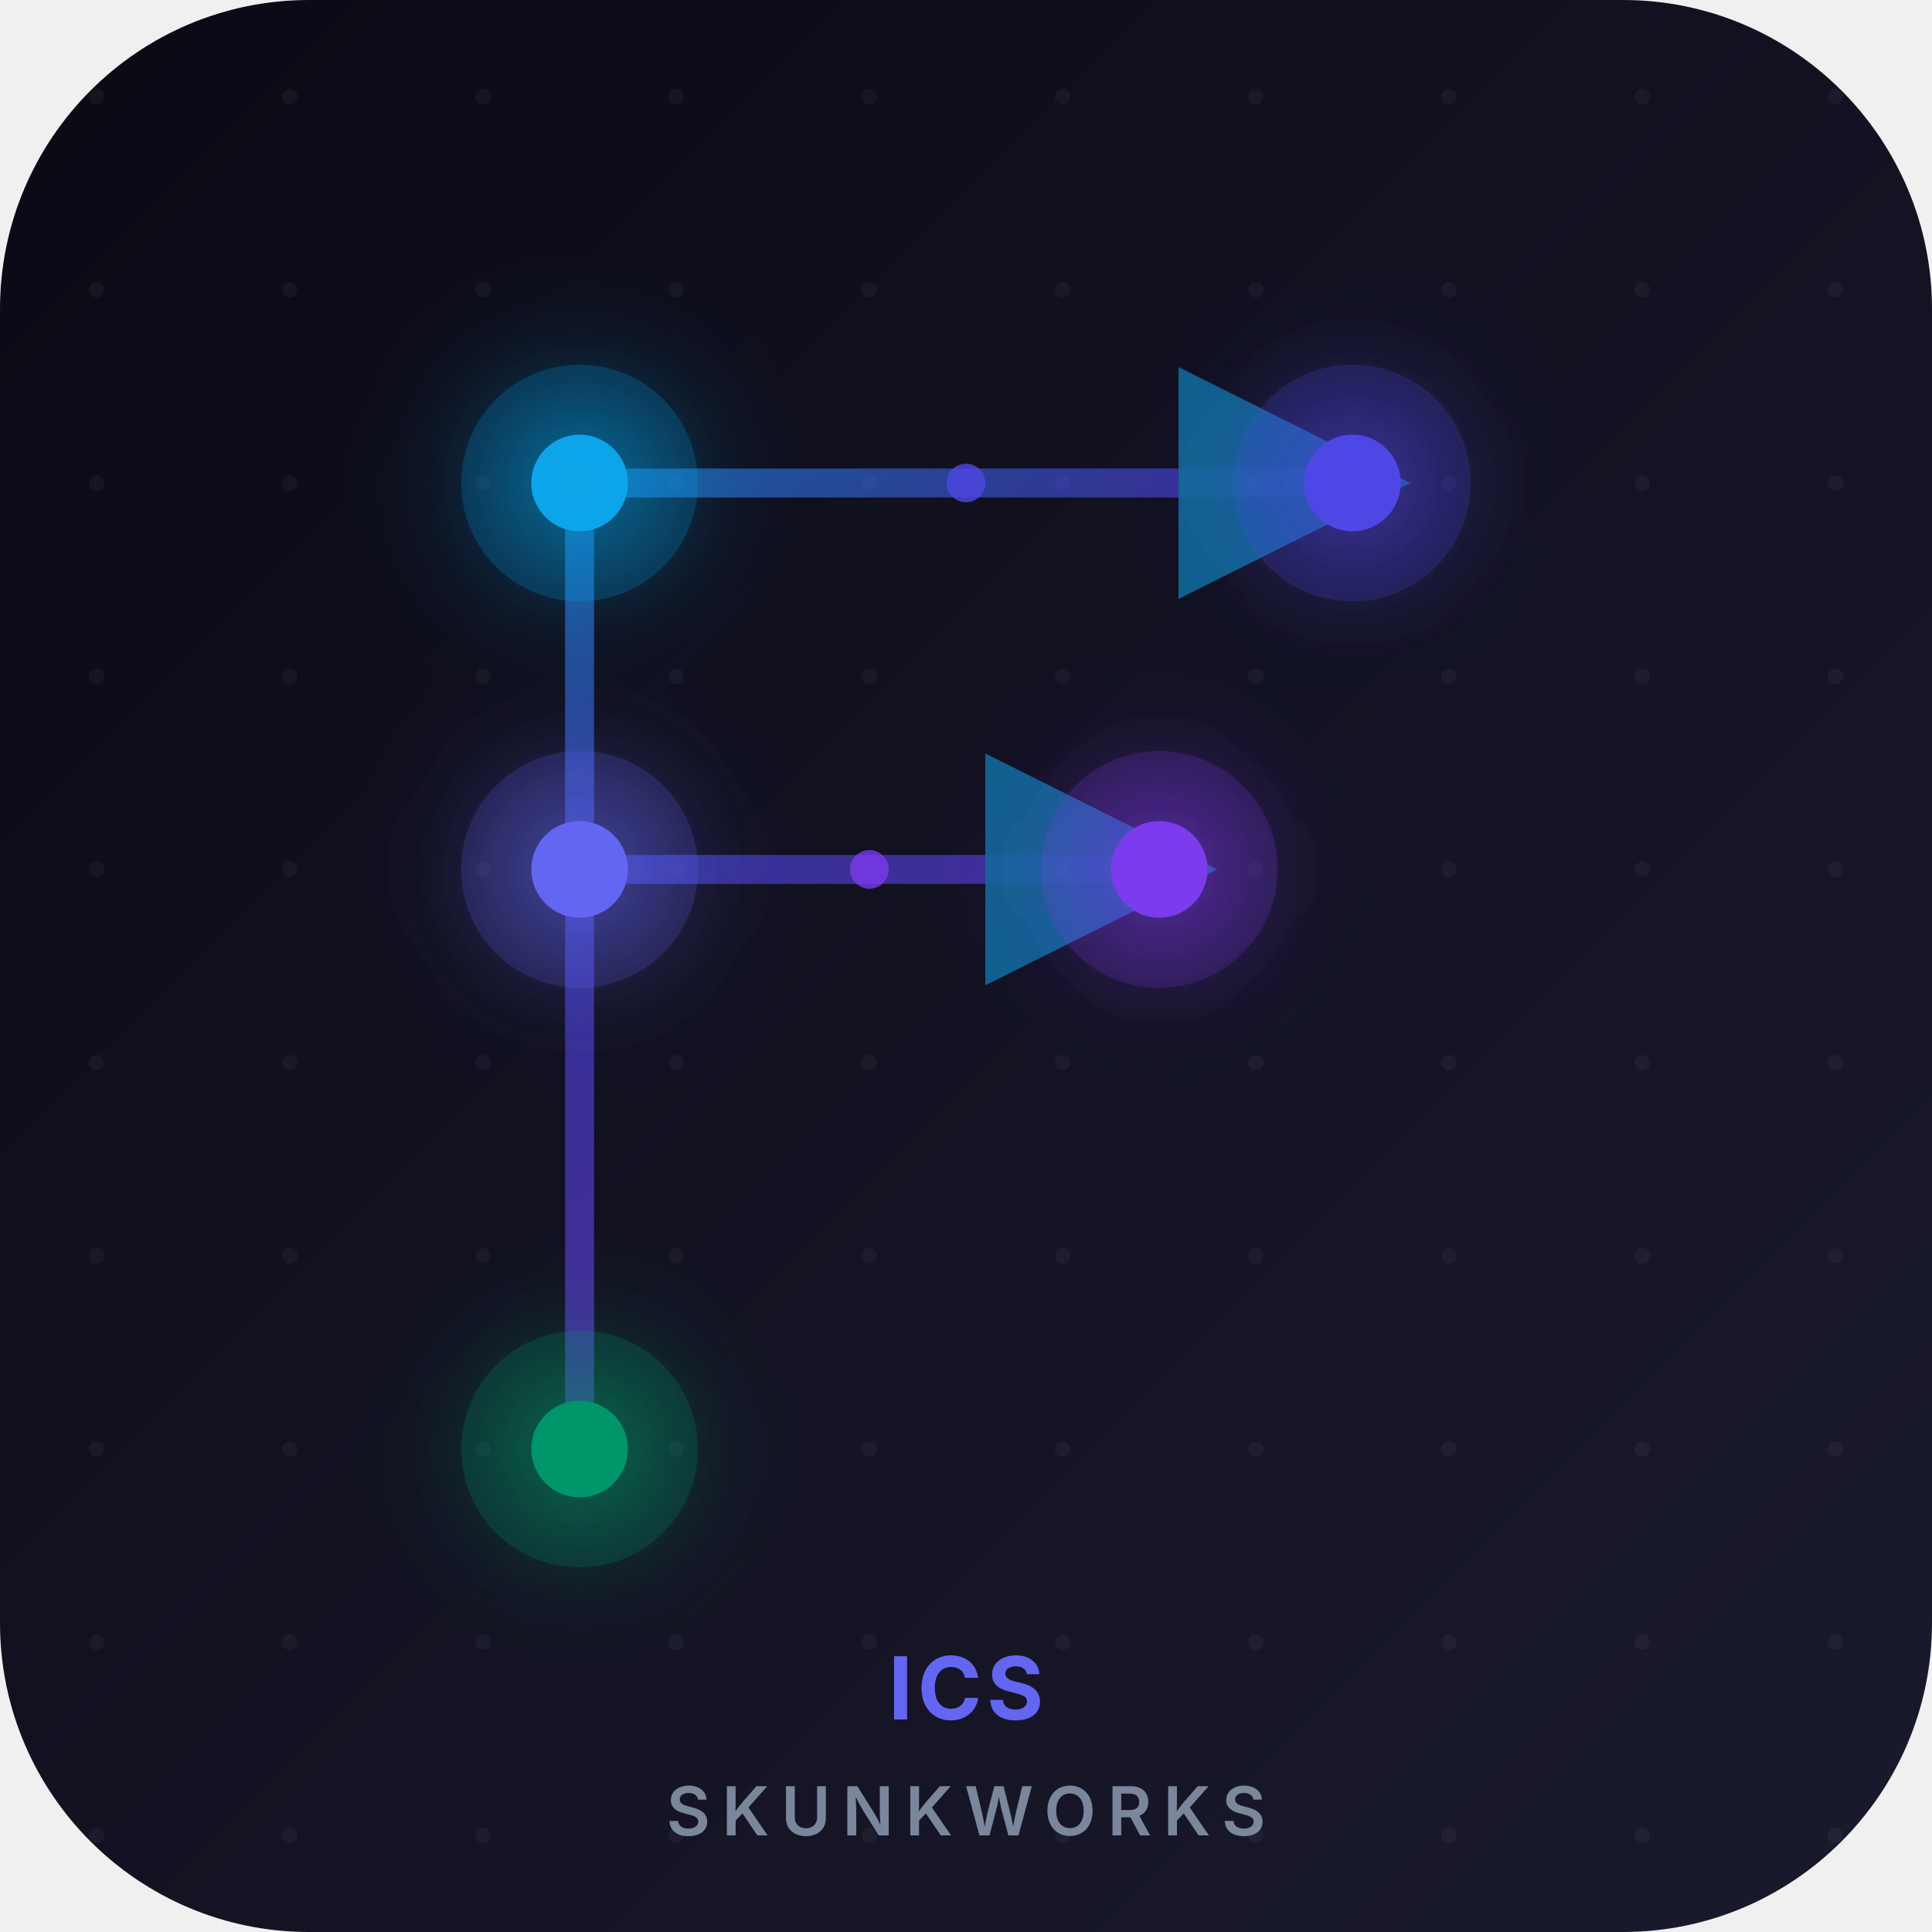
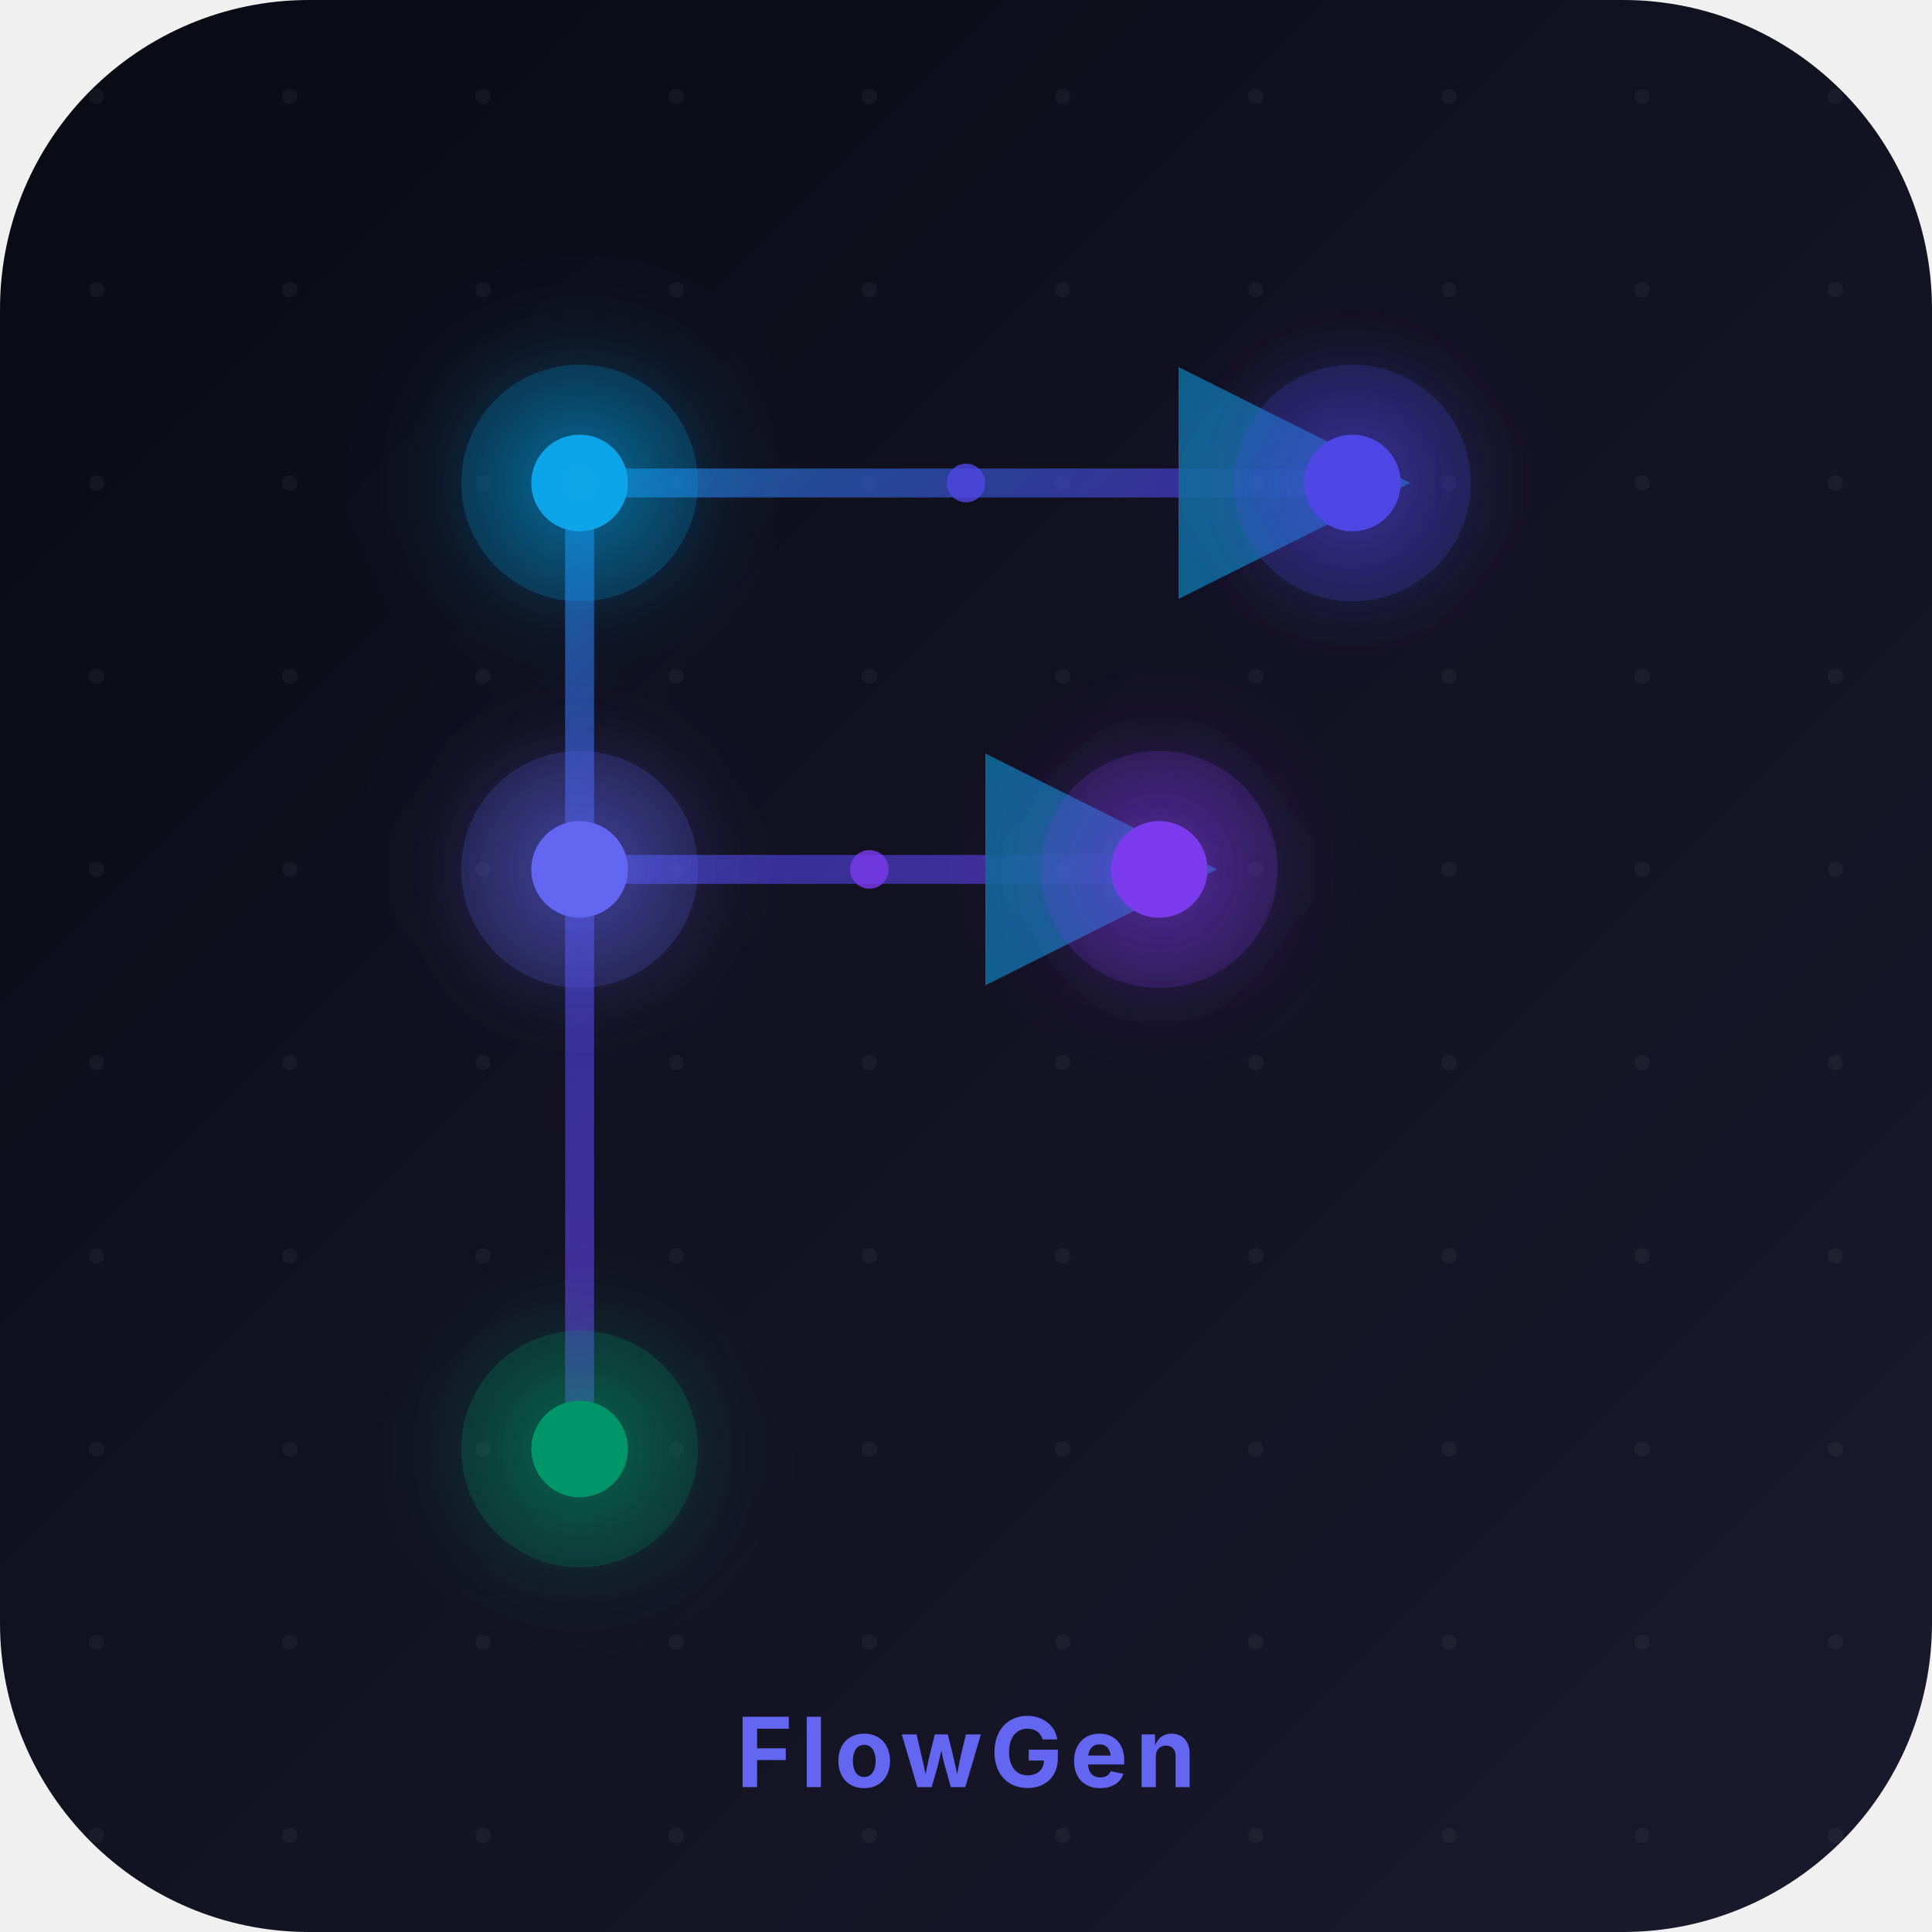
<svg xmlns="http://www.w3.org/2000/svg" width="200" height="200" viewBox="0 0 200 200" fill="none">
  <defs>
    <linearGradient id="bg" x1="0" y1="0" x2="200" y2="200" gradientUnits="userSpaceOnUse">
      <stop offset="0%" stop-color="#0a0a15" />
      <stop offset="100%" stop-color="#1a1a2e" />
    </linearGradient>
    <linearGradient id="mainGrad" x1="50" y1="40" x2="150" y2="160" gradientUnits="userSpaceOnUse">
      <stop offset="0%" stop-color="#0EA5E9" />
      <stop offset="35%" stop-color="#4F46E5" />
      <stop offset="70%" stop-color="#7C3AED" />
      <stop offset="100%" stop-color="#059669" />
    </linearGradient>
    <filter id="glow" x="-50%" y="-50%" width="200%" height="200%">
      <feGaussianBlur stdDeviation="6" result="blur" />
      <feMerge>
        <feMergeNode in="blur" />
        <feMergeNode in="SourceGraphic" />
      </feMerge>
    </filter>
    <marker id="arrow" markerWidth="8" markerHeight="8" refX="6" refY="4" orient="auto">
      <path d="M0,0 L8,4 L0,8 Z" fill="url(#mainGrad)" opacity="0.9" />
    </marker>
  </defs>
  <rect width="200" height="200" rx="32" fill="url(#bg)" />
  <pattern id="grid" width="20" height="20" patternUnits="userSpaceOnUse">
    <circle cx="10" cy="10" r="0.8" fill="white" opacity="0.04" />
  </pattern>
  <rect width="200" height="200" fill="url(#grid)" />
  <g opacity="0.6">
    <line x1="60" y1="50" x2="60" y2="150" stroke="url(#mainGrad)" stroke-width="3" stroke-linecap="round" />
    <line x1="60" y1="50" x2="140" y2="50" stroke="url(#mainGrad)" stroke-width="3" stroke-linecap="round" marker-end="url(#arrow)" />
    <line x1="60" y1="90" x2="120" y2="90" stroke="url(#mainGrad)" stroke-width="3" stroke-linecap="round" marker-end="url(#arrow)" />
  </g>
  <g filter="url(#glow)">
    <circle cx="60" cy="50" r="11" fill="#0EA5E9" opacity="0.2" stroke="#0EA5E9" stroke-width="2.5" />
    <circle cx="60" cy="50" r="5" fill="#0EA5E9" />
    <circle cx="140" cy="50" r="11" fill="#4F46E5" opacity="0.2" stroke="#4F46E5" stroke-width="2.5" />
    <circle cx="140" cy="50" r="5" fill="#4F46E5" />
    <circle cx="60" cy="90" r="11" fill="#6366F1" opacity="0.2" stroke="#6366F1" stroke-width="2.5" />
    <circle cx="60" cy="90" r="5" fill="#6366F1" />
    <circle cx="120" cy="90" r="11" fill="#7C3AED" opacity="0.2" stroke="#7C3AED" stroke-width="2.5" />
    <circle cx="120" cy="90" r="5" fill="#7C3AED" />
    <circle cx="60" cy="150" r="11" fill="#059669" opacity="0.2" stroke="#059669" stroke-width="2.5" />
    <circle cx="60" cy="150" r="5" fill="#059669" />
  </g>
  <g opacity="0.8">
    <circle cx="60" cy="50" r="2" fill="#0EA5E9">
      <animate attributeName="cy" values="50;150" dur="3s" repeatCount="indefinite" />
      <animate attributeName="opacity" values="1;0" dur="3s" repeatCount="indefinite" />
    </circle>
    <circle cx="100" cy="50" r="2" fill="#4F46E5">
      <animate attributeName="cx" values="60;140" dur="2.5s" repeatCount="indefinite" />
      <animate attributeName="opacity" values="1;0" dur="2.5s" repeatCount="indefinite" />
    </circle>
    <circle cx="90" cy="90" r="2" fill="#7C3AED">
      <animate attributeName="cx" values="60;120" dur="2s" repeatCount="indefinite" />
      <animate attributeName="opacity" values="1;0" dur="2s" repeatCount="indefinite" />
    </circle>
  </g>
-   <text x="100" y="178" text-anchor="middle" font-family="system-ui, -apple-system, sans-serif" font-size="9" font-weight="700" fill="#6366F1" letter-spacing="0.5">ICS</text>
-   <text x="100" y="190" text-anchor="middle" font-family="system-ui, -apple-system, sans-serif" font-size="7" font-weight="600" fill="#94a3b8" letter-spacing="1.2" opacity="0.8">SKUNKWORKS</text>
+   <text x="100" y="185" text-anchor="middle" font-family="system-ui, -apple-system, sans-serif" font-size="10" font-weight="700" fill="#6366F1" letter-spacing="0.8">FlowGen</text>
</svg>
